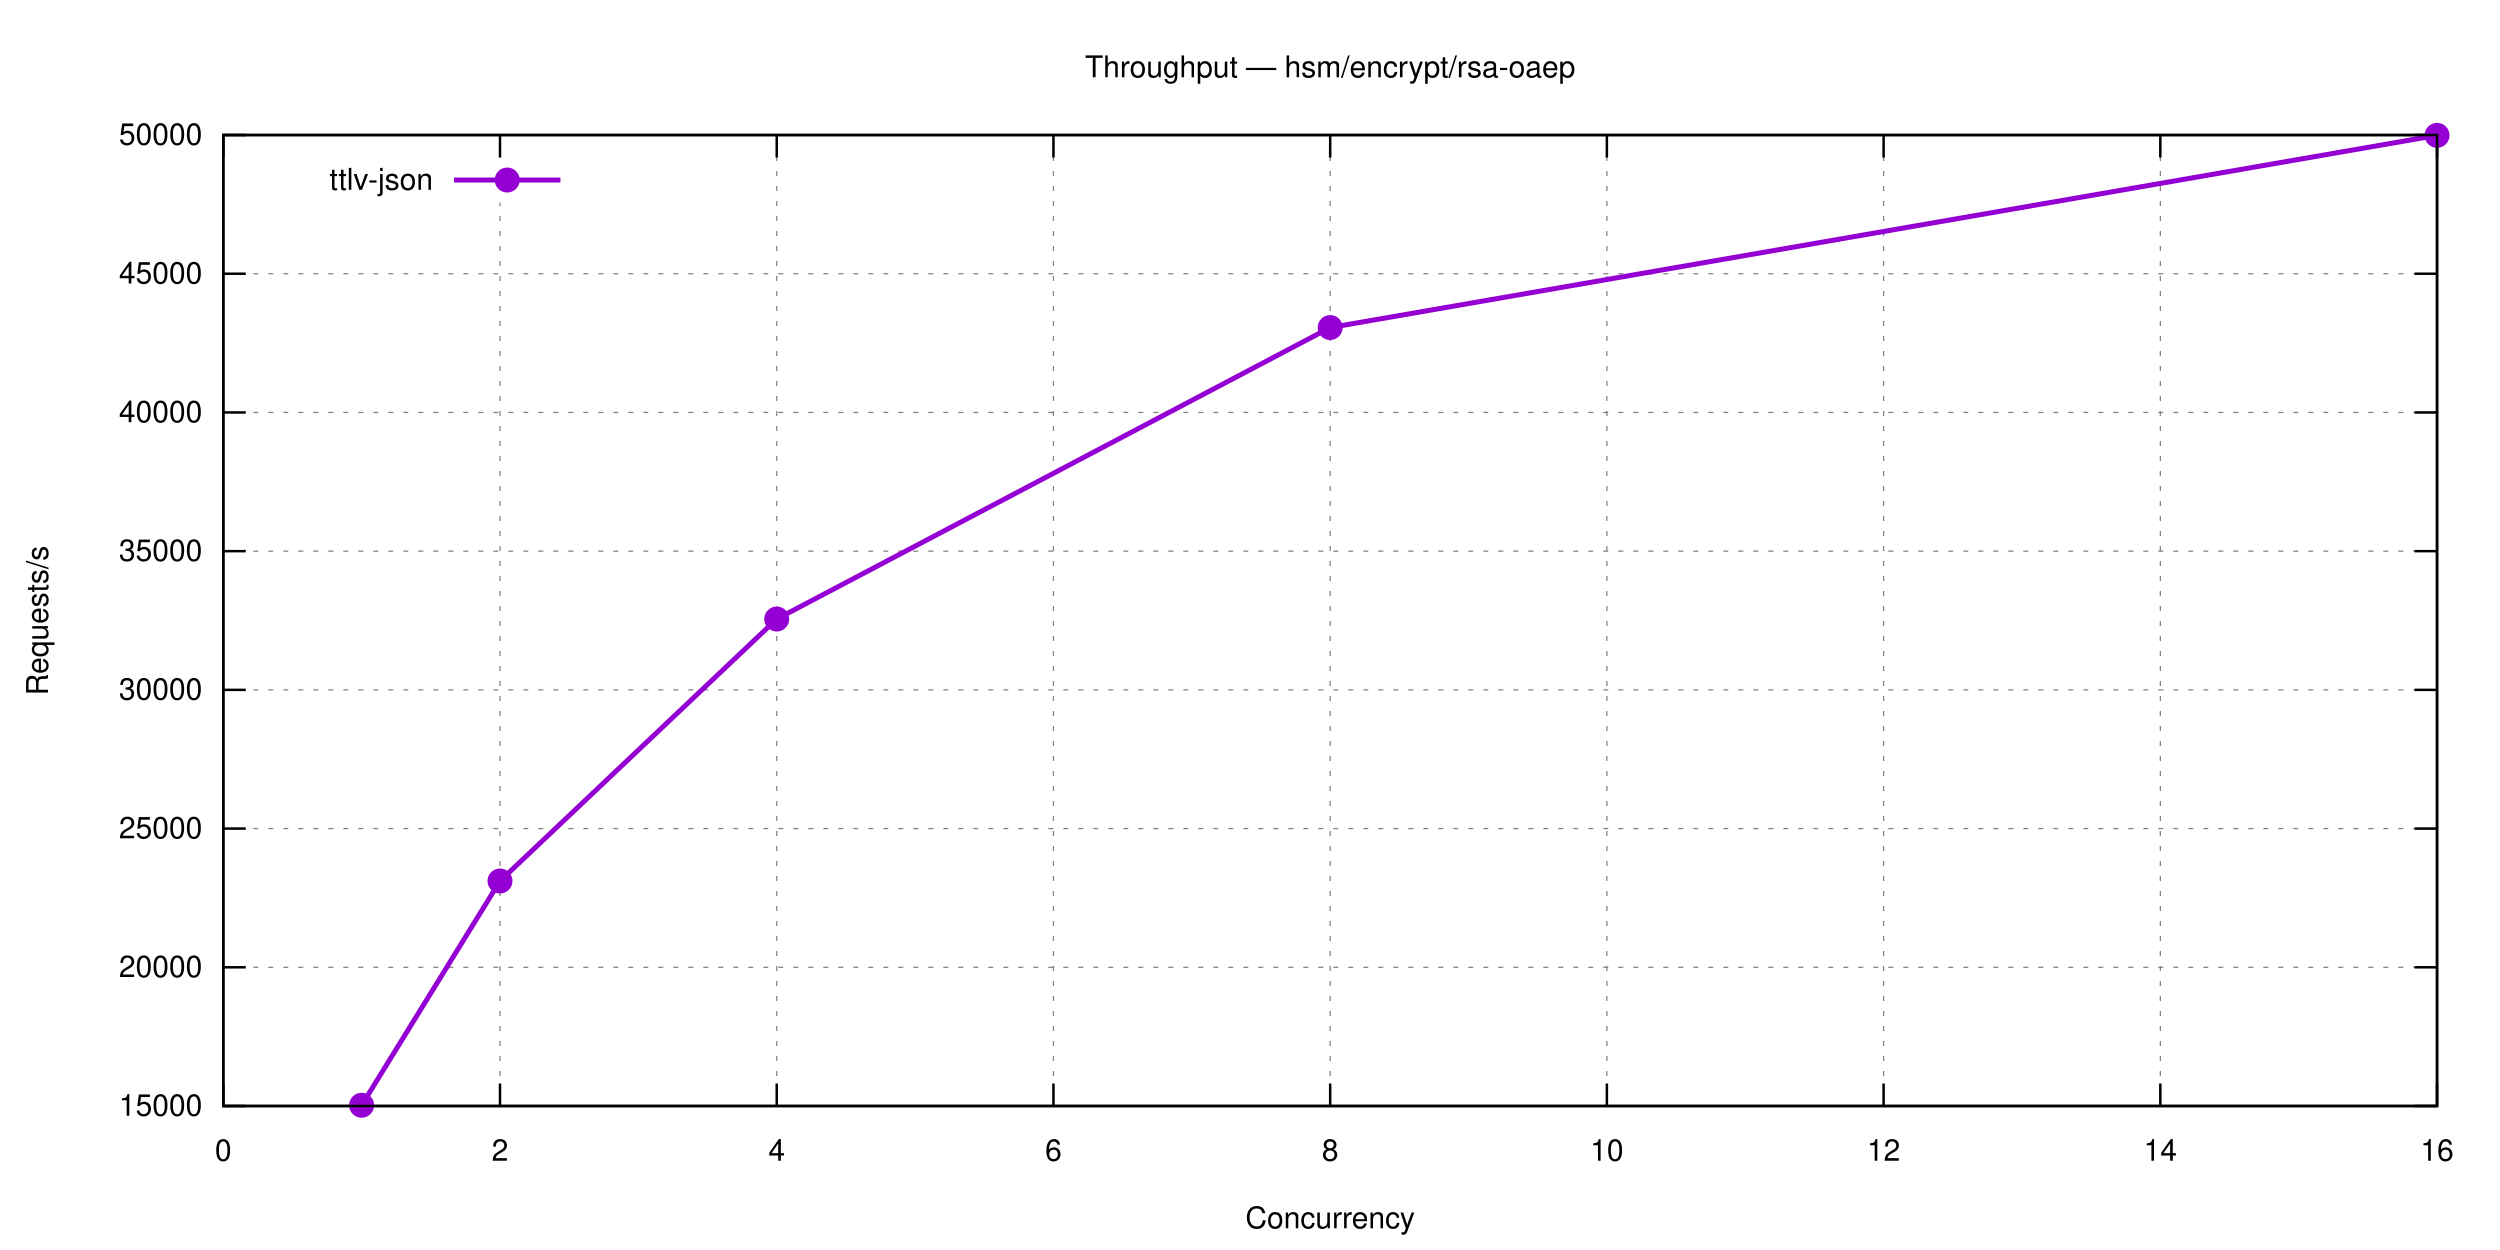
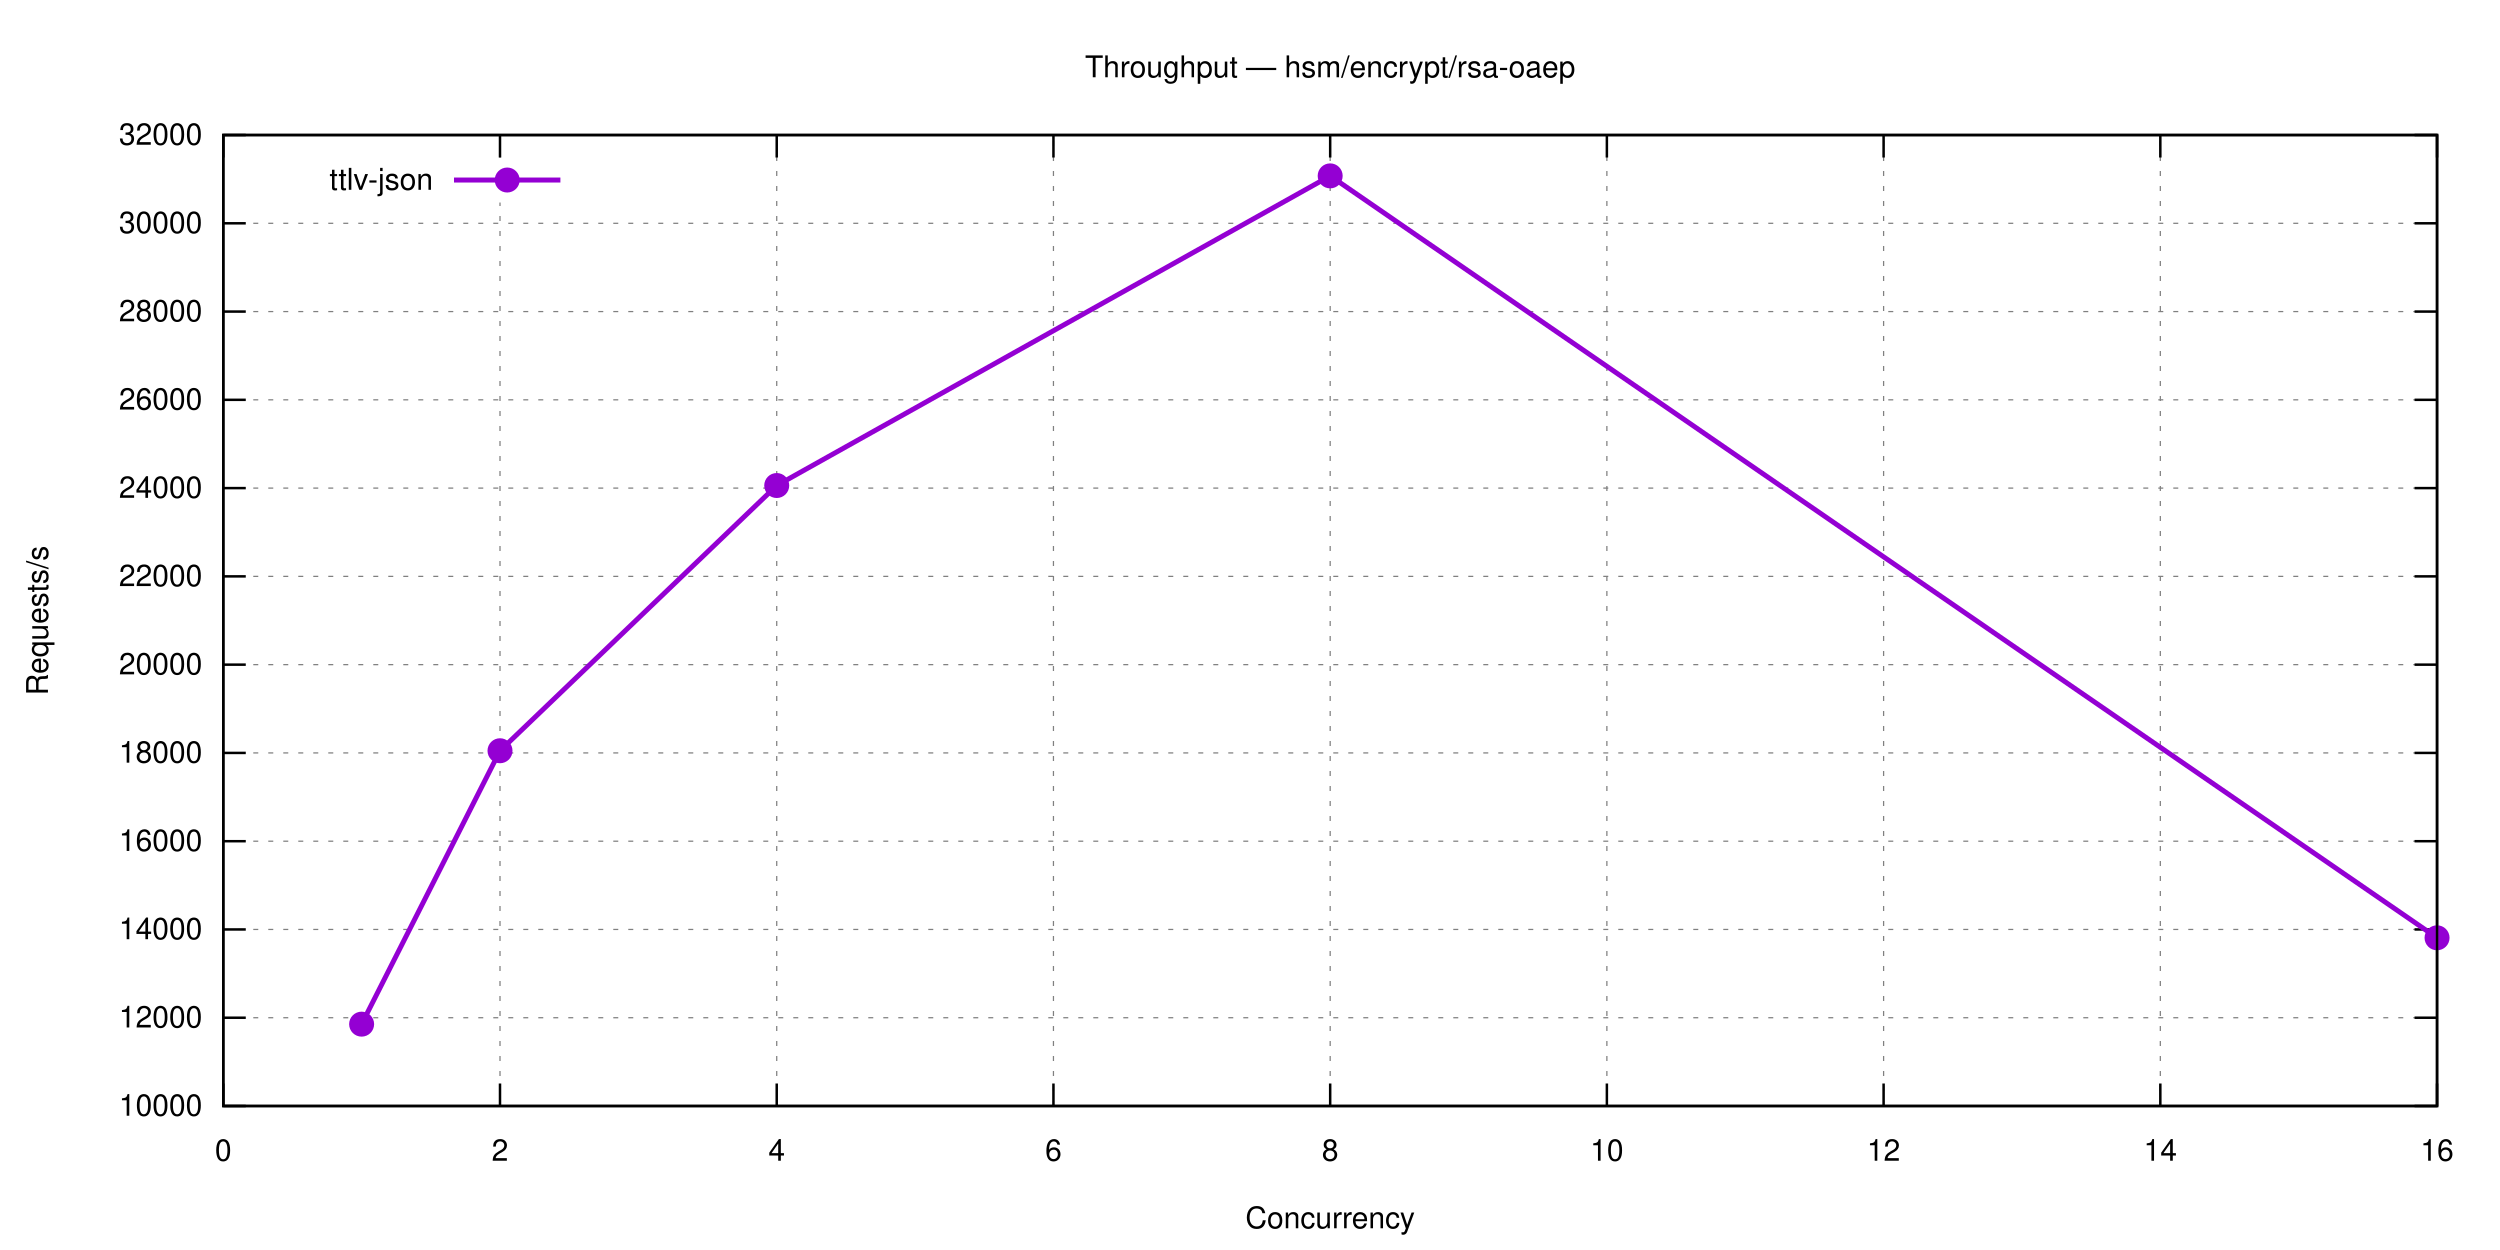
<svg xmlns="http://www.w3.org/2000/svg" xmlns:xlink="http://www.w3.org/1999/xlink" width="1000" height="500" viewBox="0 0 1000 500">
  <g id="gnuplot_canvas">
    <rect x="0" y="0" width="1000" height="500" fill="none" />
    <defs>
      <circle id="gpDot" r="0.5" stroke-width="0.5" stroke="currentColor" />
      <path id="gpPt0" stroke-width="0.222" stroke="currentColor" d="M-1,0 h2 M0,-1 v2" />
      <path id="gpPt1" stroke-width="0.222" stroke="currentColor" d="M-1,-1 L1,1 M1,-1 L-1,1" />
      <path id="gpPt2" stroke-width="0.222" stroke="currentColor" d="M-1,0 L1,0 M0,-1 L0,1 M-1,-1 L1,1 M-1,1 L1,-1" />
      <rect id="gpPt3" stroke-width="0.222" stroke="currentColor" x="-1" y="-1" width="2" height="2" />
      <rect id="gpPt4" stroke-width="0.222" stroke="currentColor" fill="currentColor" x="-1" y="-1" width="2" height="2" />
      <circle id="gpPt5" stroke-width="0.222" stroke="currentColor" cx="0" cy="0" r="1" />
      <use xlink:href="#gpPt5" id="gpPt6" fill="currentColor" stroke="none" />
      <path id="gpPt7" stroke-width="0.222" stroke="currentColor" d="M0,-1.33 L-1.33,0.67 L1.33,0.67 z" />
      <use xlink:href="#gpPt7" id="gpPt8" fill="currentColor" stroke="none" />
      <use xlink:href="#gpPt7" id="gpPt9" stroke="currentColor" transform="rotate(180)" />
      <use xlink:href="#gpPt9" id="gpPt10" fill="currentColor" stroke="none" />
      <use xlink:href="#gpPt3" id="gpPt11" stroke="currentColor" transform="rotate(45)" />
      <use xlink:href="#gpPt11" id="gpPt12" fill="currentColor" stroke="none" />
      <path id="gpPt13" stroke-width="0.222" stroke="currentColor" d="M0,1.330 L1.265,0.411 L0.782,-1.067 L-0.782,-1.076 L-1.265,0.411 z" />
      <use xlink:href="#gpPt13" id="gpPt14" fill="currentColor" stroke="none" />
      <filter id="textbox" filterUnits="objectBoundingBox" x="0" y="0" height="1" width="1">
        <feFlood flood-color="white" flood-opacity="1" result="bgnd" />
        <feComposite in="SourceGraphic" in2="bgnd" operator="atop" />
      </filter>
      <filter id="greybox" filterUnits="objectBoundingBox" x="0" y="0" height="1" width="1">
        <feFlood flood-color="lightgrey" flood-opacity="1" result="grey" />
        <feComposite in="SourceGraphic" in2="grey" operator="atop" />
      </filter>
    </defs>
    <g fill="none" color="white" stroke="currentColor" stroke-width="1.00" stroke-linecap="butt" stroke-linejoin="miter">
</g>
    <g fill="none" color="black" stroke="currentColor" stroke-width="1.00" stroke-linecap="butt" stroke-linejoin="miter">
</g>
    <g fill="none" color="black" stroke="black" stroke-width="0.50" stroke-linecap="butt" stroke-linejoin="miter">
</g>
    <g fill="none" color="gray" stroke="currentColor" stroke-width="0.50" stroke-linecap="butt" stroke-linejoin="miter">
      <path stroke="gray" stroke-dasharray="2,4" class="gridline" d="M89.31,442.40 L974.82,442.40  " />
    </g>
    <g fill="none" color="gray" stroke="gray" stroke-width="1.00" stroke-linecap="butt" stroke-linejoin="miter">
</g>
    <g fill="none" color="black" stroke="currentColor" stroke-width="1.00" stroke-linecap="butt" stroke-linejoin="miter">
      <path stroke="black" d="M89.31,442.40 L98.31,442.40 M974.82,442.40 L965.82,442.40  " />
      <g transform="translate(80.92,446.30)" stroke="none" fill="black" font-family="Helvetica" font-size="12.00" text-anchor="end">
        <text>
-           <tspan font-family="Helvetica"> 15000</tspan>
-         </text>
-       </g>
-     </g>
-     <g fill="none" color="black" stroke="currentColor" stroke-width="1.00" stroke-linecap="butt" stroke-linejoin="miter">
- </g>
-     <g fill="none" color="black" stroke="black" stroke-width="0.50" stroke-linecap="butt" stroke-linejoin="miter">
- </g>
-     <g fill="none" color="gray" stroke="currentColor" stroke-width="0.50" stroke-linecap="butt" stroke-linejoin="miter">
-       <path stroke="gray" stroke-dasharray="2,4" class="gridline" d="M89.31,386.92 L974.82,386.92  " />
-     </g>
-     <g fill="none" color="gray" stroke="gray" stroke-width="1.00" stroke-linecap="butt" stroke-linejoin="miter">
- </g>
-     <g fill="none" color="black" stroke="currentColor" stroke-width="1.00" stroke-linecap="butt" stroke-linejoin="miter">
-       <path stroke="black" d="M89.31,386.92 L98.31,386.92 M974.82,386.92 L965.82,386.92  " />
-       <g transform="translate(80.92,390.82)" stroke="none" fill="black" font-family="Helvetica" font-size="12.00" text-anchor="end">
+           <tspan font-family="Helvetica"> 10000</tspan>
+         </text>
+       </g>
+     </g>
+     <g fill="none" color="black" stroke="currentColor" stroke-width="1.00" stroke-linecap="butt" stroke-linejoin="miter">
+ </g>
+     <g fill="none" color="black" stroke="black" stroke-width="0.50" stroke-linecap="butt" stroke-linejoin="miter">
+ </g>
+     <g fill="none" color="gray" stroke="currentColor" stroke-width="0.50" stroke-linecap="butt" stroke-linejoin="miter">
+       <path stroke="gray" stroke-dasharray="2,4" class="gridline" d="M89.31,407.09 L974.82,407.09  " />
+     </g>
+     <g fill="none" color="gray" stroke="gray" stroke-width="1.00" stroke-linecap="butt" stroke-linejoin="miter">
+ </g>
+     <g fill="none" color="black" stroke="currentColor" stroke-width="1.00" stroke-linecap="butt" stroke-linejoin="miter">
+       <path stroke="black" d="M89.31,407.09 L98.31,407.09 M974.82,407.09 L965.82,407.09  " />
+       <g transform="translate(80.92,410.99)" stroke="none" fill="black" font-family="Helvetica" font-size="12.00" text-anchor="end">
+         <text>
+           <tspan font-family="Helvetica"> 12000</tspan>
+         </text>
+       </g>
+     </g>
+     <g fill="none" color="black" stroke="currentColor" stroke-width="1.00" stroke-linecap="butt" stroke-linejoin="miter">
+ </g>
+     <g fill="none" color="black" stroke="black" stroke-width="0.50" stroke-linecap="butt" stroke-linejoin="miter">
+ </g>
+     <g fill="none" color="gray" stroke="currentColor" stroke-width="0.50" stroke-linecap="butt" stroke-linejoin="miter">
+       <path stroke="gray" stroke-dasharray="2,4" class="gridline" d="M89.31,371.78 L974.82,371.78  " />
+     </g>
+     <g fill="none" color="gray" stroke="gray" stroke-width="1.00" stroke-linecap="butt" stroke-linejoin="miter">
+ </g>
+     <g fill="none" color="black" stroke="currentColor" stroke-width="1.00" stroke-linecap="butt" stroke-linejoin="miter">
+       <path stroke="black" d="M89.31,371.78 L98.31,371.78 M974.82,371.78 L965.82,371.78  " />
+       <g transform="translate(80.92,375.68)" stroke="none" fill="black" font-family="Helvetica" font-size="12.00" text-anchor="end">
+         <text>
+           <tspan font-family="Helvetica"> 14000</tspan>
+         </text>
+       </g>
+     </g>
+     <g fill="none" color="black" stroke="currentColor" stroke-width="1.00" stroke-linecap="butt" stroke-linejoin="miter">
+ </g>
+     <g fill="none" color="black" stroke="black" stroke-width="0.50" stroke-linecap="butt" stroke-linejoin="miter">
+ </g>
+     <g fill="none" color="gray" stroke="currentColor" stroke-width="0.50" stroke-linecap="butt" stroke-linejoin="miter">
+       <path stroke="gray" stroke-dasharray="2,4" class="gridline" d="M89.31,336.48 L974.82,336.48  " />
+     </g>
+     <g fill="none" color="gray" stroke="gray" stroke-width="1.00" stroke-linecap="butt" stroke-linejoin="miter">
+ </g>
+     <g fill="none" color="black" stroke="currentColor" stroke-width="1.00" stroke-linecap="butt" stroke-linejoin="miter">
+       <path stroke="black" d="M89.31,336.48 L98.31,336.48 M974.82,336.48 L965.82,336.48  " />
+       <g transform="translate(80.92,340.38)" stroke="none" fill="black" font-family="Helvetica" font-size="12.00" text-anchor="end">
+         <text>
+           <tspan font-family="Helvetica"> 16000</tspan>
+         </text>
+       </g>
+     </g>
+     <g fill="none" color="black" stroke="currentColor" stroke-width="1.00" stroke-linecap="butt" stroke-linejoin="miter">
+ </g>
+     <g fill="none" color="black" stroke="black" stroke-width="0.50" stroke-linecap="butt" stroke-linejoin="miter">
+ </g>
+     <g fill="none" color="gray" stroke="currentColor" stroke-width="0.50" stroke-linecap="butt" stroke-linejoin="miter">
+       <path stroke="gray" stroke-dasharray="2,4" class="gridline" d="M89.31,301.17 L974.82,301.17  " />
+     </g>
+     <g fill="none" color="gray" stroke="gray" stroke-width="1.00" stroke-linecap="butt" stroke-linejoin="miter">
+ </g>
+     <g fill="none" color="black" stroke="currentColor" stroke-width="1.00" stroke-linecap="butt" stroke-linejoin="miter">
+       <path stroke="black" d="M89.31,301.17 L98.31,301.17 M974.82,301.17 L965.82,301.17  " />
+       <g transform="translate(80.92,305.07)" stroke="none" fill="black" font-family="Helvetica" font-size="12.00" text-anchor="end">
+         <text>
+           <tspan font-family="Helvetica"> 18000</tspan>
+         </text>
+       </g>
+     </g>
+     <g fill="none" color="black" stroke="currentColor" stroke-width="1.00" stroke-linecap="butt" stroke-linejoin="miter">
+ </g>
+     <g fill="none" color="black" stroke="black" stroke-width="0.50" stroke-linecap="butt" stroke-linejoin="miter">
+ </g>
+     <g fill="none" color="gray" stroke="currentColor" stroke-width="0.50" stroke-linecap="butt" stroke-linejoin="miter">
+       <path stroke="gray" stroke-dasharray="2,4" class="gridline" d="M89.31,265.86 L974.82,265.86  " />
+     </g>
+     <g fill="none" color="gray" stroke="gray" stroke-width="1.00" stroke-linecap="butt" stroke-linejoin="miter">
+ </g>
+     <g fill="none" color="black" stroke="currentColor" stroke-width="1.00" stroke-linecap="butt" stroke-linejoin="miter">
+       <path stroke="black" d="M89.31,265.86 L98.31,265.86 M974.82,265.86 L965.82,265.86  " />
+       <g transform="translate(80.92,269.76)" stroke="none" fill="black" font-family="Helvetica" font-size="12.00" text-anchor="end">
        <text>
          <tspan font-family="Helvetica"> 20000</tspan>
        </text>
      </g>
    </g>
    <g fill="none" color="black" stroke="currentColor" stroke-width="1.00" stroke-linecap="butt" stroke-linejoin="miter">
</g>
    <g fill="none" color="black" stroke="black" stroke-width="0.50" stroke-linecap="butt" stroke-linejoin="miter">
</g>
    <g fill="none" color="gray" stroke="currentColor" stroke-width="0.50" stroke-linecap="butt" stroke-linejoin="miter">
-       <path stroke="gray" stroke-dasharray="2,4" class="gridline" d="M89.31,331.43 L974.82,331.43  " />
-     </g>
-     <g fill="none" color="gray" stroke="gray" stroke-width="1.00" stroke-linecap="butt" stroke-linejoin="miter">
- </g>
-     <g fill="none" color="black" stroke="currentColor" stroke-width="1.00" stroke-linecap="butt" stroke-linejoin="miter">
-       <path stroke="black" d="M89.31,331.43 L98.31,331.43 M974.82,331.43 L965.82,331.43  " />
-       <g transform="translate(80.92,335.33)" stroke="none" fill="black" font-family="Helvetica" font-size="12.00" text-anchor="end">
-         <text>
-           <tspan font-family="Helvetica"> 25000</tspan>
-         </text>
-       </g>
-     </g>
-     <g fill="none" color="black" stroke="currentColor" stroke-width="1.00" stroke-linecap="butt" stroke-linejoin="miter">
- </g>
-     <g fill="none" color="black" stroke="black" stroke-width="0.50" stroke-linecap="butt" stroke-linejoin="miter">
- </g>
-     <g fill="none" color="gray" stroke="currentColor" stroke-width="0.50" stroke-linecap="butt" stroke-linejoin="miter">
-       <path stroke="gray" stroke-dasharray="2,4" class="gridline" d="M89.31,275.95 L974.82,275.95  " />
-     </g>
-     <g fill="none" color="gray" stroke="gray" stroke-width="1.00" stroke-linecap="butt" stroke-linejoin="miter">
- </g>
-     <g fill="none" color="black" stroke="currentColor" stroke-width="1.00" stroke-linecap="butt" stroke-linejoin="miter">
-       <path stroke="black" d="M89.31,275.95 L98.31,275.95 M974.82,275.95 L965.82,275.95  " />
-       <g transform="translate(80.92,279.85)" stroke="none" fill="black" font-family="Helvetica" font-size="12.00" text-anchor="end">
+       <path stroke="gray" stroke-dasharray="2,4" class="gridline" d="M89.31,230.55 L974.82,230.55  " />
+     </g>
+     <g fill="none" color="gray" stroke="gray" stroke-width="1.00" stroke-linecap="butt" stroke-linejoin="miter">
+ </g>
+     <g fill="none" color="black" stroke="currentColor" stroke-width="1.00" stroke-linecap="butt" stroke-linejoin="miter">
+       <path stroke="black" d="M89.31,230.55 L98.31,230.55 M974.82,230.55 L965.82,230.55  " />
+       <g transform="translate(80.92,234.45)" stroke="none" fill="black" font-family="Helvetica" font-size="12.00" text-anchor="end">
+         <text>
+           <tspan font-family="Helvetica"> 22000</tspan>
+         </text>
+       </g>
+     </g>
+     <g fill="none" color="black" stroke="currentColor" stroke-width="1.00" stroke-linecap="butt" stroke-linejoin="miter">
+ </g>
+     <g fill="none" color="black" stroke="black" stroke-width="0.50" stroke-linecap="butt" stroke-linejoin="miter">
+ </g>
+     <g fill="none" color="gray" stroke="currentColor" stroke-width="0.50" stroke-linecap="butt" stroke-linejoin="miter">
+       <path stroke="gray" stroke-dasharray="2,4" class="gridline" d="M89.31,195.24 L974.82,195.24  " />
+     </g>
+     <g fill="none" color="gray" stroke="gray" stroke-width="1.00" stroke-linecap="butt" stroke-linejoin="miter">
+ </g>
+     <g fill="none" color="black" stroke="currentColor" stroke-width="1.00" stroke-linecap="butt" stroke-linejoin="miter">
+       <path stroke="black" d="M89.31,195.24 L98.31,195.24 M974.82,195.24 L965.82,195.24  " />
+       <g transform="translate(80.92,199.14)" stroke="none" fill="black" font-family="Helvetica" font-size="12.00" text-anchor="end">
+         <text>
+           <tspan font-family="Helvetica"> 24000</tspan>
+         </text>
+       </g>
+     </g>
+     <g fill="none" color="black" stroke="currentColor" stroke-width="1.00" stroke-linecap="butt" stroke-linejoin="miter">
+ </g>
+     <g fill="none" color="black" stroke="black" stroke-width="0.50" stroke-linecap="butt" stroke-linejoin="miter">
+ </g>
+     <g fill="none" color="gray" stroke="currentColor" stroke-width="0.50" stroke-linecap="butt" stroke-linejoin="miter">
+       <path stroke="gray" stroke-dasharray="2,4" class="gridline" d="M89.31,159.93 L974.82,159.93  " />
+     </g>
+     <g fill="none" color="gray" stroke="gray" stroke-width="1.00" stroke-linecap="butt" stroke-linejoin="miter">
+ </g>
+     <g fill="none" color="black" stroke="currentColor" stroke-width="1.00" stroke-linecap="butt" stroke-linejoin="miter">
+       <path stroke="black" d="M89.31,159.93 L98.31,159.93 M974.82,159.93 L965.82,159.93  " />
+       <g transform="translate(80.92,163.83)" stroke="none" fill="black" font-family="Helvetica" font-size="12.00" text-anchor="end">
+         <text>
+           <tspan font-family="Helvetica"> 26000</tspan>
+         </text>
+       </g>
+     </g>
+     <g fill="none" color="black" stroke="currentColor" stroke-width="1.00" stroke-linecap="butt" stroke-linejoin="miter">
+ </g>
+     <g fill="none" color="black" stroke="black" stroke-width="0.50" stroke-linecap="butt" stroke-linejoin="miter">
+ </g>
+     <g fill="none" color="gray" stroke="currentColor" stroke-width="0.50" stroke-linecap="butt" stroke-linejoin="miter">
+       <path stroke="gray" stroke-dasharray="2,4" class="gridline" d="M89.31,124.63 L974.82,124.63  " />
+     </g>
+     <g fill="none" color="gray" stroke="gray" stroke-width="1.00" stroke-linecap="butt" stroke-linejoin="miter">
+ </g>
+     <g fill="none" color="black" stroke="currentColor" stroke-width="1.00" stroke-linecap="butt" stroke-linejoin="miter">
+       <path stroke="black" d="M89.31,124.63 L98.31,124.63 M974.82,124.63 L965.82,124.63  " />
+       <g transform="translate(80.92,128.53)" stroke="none" fill="black" font-family="Helvetica" font-size="12.00" text-anchor="end">
+         <text>
+           <tspan font-family="Helvetica"> 28000</tspan>
+         </text>
+       </g>
+     </g>
+     <g fill="none" color="black" stroke="currentColor" stroke-width="1.00" stroke-linecap="butt" stroke-linejoin="miter">
+ </g>
+     <g fill="none" color="black" stroke="black" stroke-width="0.50" stroke-linecap="butt" stroke-linejoin="miter">
+ </g>
+     <g fill="none" color="gray" stroke="currentColor" stroke-width="0.50" stroke-linecap="butt" stroke-linejoin="miter">
+       <path stroke="gray" stroke-dasharray="2,4" class="gridline" d="M89.31,89.32 L974.82,89.32  " />
+     </g>
+     <g fill="none" color="gray" stroke="gray" stroke-width="1.00" stroke-linecap="butt" stroke-linejoin="miter">
+ </g>
+     <g fill="none" color="black" stroke="currentColor" stroke-width="1.00" stroke-linecap="butt" stroke-linejoin="miter">
+       <path stroke="black" d="M89.31,89.32 L98.31,89.32 M974.82,89.32 L965.82,89.32  " />
+       <g transform="translate(80.92,93.22)" stroke="none" fill="black" font-family="Helvetica" font-size="12.00" text-anchor="end">
        <text>
          <tspan font-family="Helvetica"> 30000</tspan>
-         </text>
-       </g>
-     </g>
-     <g fill="none" color="black" stroke="currentColor" stroke-width="1.00" stroke-linecap="butt" stroke-linejoin="miter">
- </g>
-     <g fill="none" color="black" stroke="black" stroke-width="0.50" stroke-linecap="butt" stroke-linejoin="miter">
- </g>
-     <g fill="none" color="gray" stroke="currentColor" stroke-width="0.50" stroke-linecap="butt" stroke-linejoin="miter">
-       <path stroke="gray" stroke-dasharray="2,4" class="gridline" d="M89.31,220.46 L974.82,220.46  " />
-     </g>
-     <g fill="none" color="gray" stroke="gray" stroke-width="1.00" stroke-linecap="butt" stroke-linejoin="miter">
- </g>
-     <g fill="none" color="black" stroke="currentColor" stroke-width="1.00" stroke-linecap="butt" stroke-linejoin="miter">
-       <path stroke="black" d="M89.31,220.46 L98.31,220.46 M974.82,220.46 L965.82,220.46  " />
-       <g transform="translate(80.92,224.36)" stroke="none" fill="black" font-family="Helvetica" font-size="12.00" text-anchor="end">
-         <text>
-           <tspan font-family="Helvetica"> 35000</tspan>
-         </text>
-       </g>
-     </g>
-     <g fill="none" color="black" stroke="currentColor" stroke-width="1.00" stroke-linecap="butt" stroke-linejoin="miter">
- </g>
-     <g fill="none" color="black" stroke="black" stroke-width="0.50" stroke-linecap="butt" stroke-linejoin="miter">
- </g>
-     <g fill="none" color="gray" stroke="currentColor" stroke-width="0.50" stroke-linecap="butt" stroke-linejoin="miter">
-       <path stroke="gray" stroke-dasharray="2,4" class="gridline" d="M89.31,164.98 L974.82,164.98  " />
-     </g>
-     <g fill="none" color="gray" stroke="gray" stroke-width="1.00" stroke-linecap="butt" stroke-linejoin="miter">
- </g>
-     <g fill="none" color="black" stroke="currentColor" stroke-width="1.00" stroke-linecap="butt" stroke-linejoin="miter">
-       <path stroke="black" d="M89.31,164.98 L98.31,164.98 M974.82,164.98 L965.82,164.98  " />
-       <g transform="translate(80.92,168.88)" stroke="none" fill="black" font-family="Helvetica" font-size="12.00" text-anchor="end">
-         <text>
-           <tspan font-family="Helvetica"> 40000</tspan>
-         </text>
-       </g>
-     </g>
-     <g fill="none" color="black" stroke="currentColor" stroke-width="1.00" stroke-linecap="butt" stroke-linejoin="miter">
- </g>
-     <g fill="none" color="black" stroke="black" stroke-width="0.50" stroke-linecap="butt" stroke-linejoin="miter">
- </g>
-     <g fill="none" color="gray" stroke="currentColor" stroke-width="0.50" stroke-linecap="butt" stroke-linejoin="miter">
-       <path stroke="gray" stroke-dasharray="2,4" class="gridline" d="M89.31,109.49 L974.82,109.49  " />
-     </g>
-     <g fill="none" color="gray" stroke="gray" stroke-width="1.00" stroke-linecap="butt" stroke-linejoin="miter">
- </g>
-     <g fill="none" color="black" stroke="currentColor" stroke-width="1.00" stroke-linecap="butt" stroke-linejoin="miter">
-       <path stroke="black" d="M89.31,109.49 L98.31,109.49 M974.82,109.49 L965.82,109.49  " />
-       <g transform="translate(80.92,113.39)" stroke="none" fill="black" font-family="Helvetica" font-size="12.00" text-anchor="end">
-         <text>
-           <tspan font-family="Helvetica"> 45000</tspan>
        </text>
      </g>
    </g>
    <g fill="none" color="black" stroke="currentColor" stroke-width="1.00" stroke-linecap="butt" stroke-linejoin="miter">
</g>
    <g fill="none" color="black" stroke="black" stroke-width="0.50" stroke-linecap="butt" stroke-linejoin="miter">
</g>
    <g fill="none" color="gray" stroke="currentColor" stroke-width="0.50" stroke-linecap="butt" stroke-linejoin="miter">
      <path stroke="gray" stroke-dasharray="2,4" class="gridline" d="M89.31,54.01 L974.82,54.01  " />
    </g>
    <g fill="none" color="gray" stroke="gray" stroke-width="1.00" stroke-linecap="butt" stroke-linejoin="miter">
</g>
    <g fill="none" color="black" stroke="currentColor" stroke-width="1.00" stroke-linecap="butt" stroke-linejoin="miter">
      <path stroke="black" d="M89.31,54.01 L98.31,54.01 M974.82,54.01 L965.82,54.01  " />
      <g transform="translate(80.92,57.91)" stroke="none" fill="black" font-family="Helvetica" font-size="12.00" text-anchor="end">
        <text>
-           <tspan font-family="Helvetica"> 50000</tspan>
+           <tspan font-family="Helvetica"> 32000</tspan>
        </text>
      </g>
    </g>
    <g fill="none" color="black" stroke="currentColor" stroke-width="1.00" stroke-linecap="butt" stroke-linejoin="miter">
</g>
    <g fill="none" color="black" stroke="black" stroke-width="0.50" stroke-linecap="butt" stroke-linejoin="miter">
</g>
    <g fill="none" color="gray" stroke="currentColor" stroke-width="0.50" stroke-linecap="butt" stroke-linejoin="miter">
      <path stroke="gray" stroke-dasharray="2,4" class="gridline" d="M89.31,442.40 L89.31,54.01  " />
    </g>
    <g fill="none" color="gray" stroke="gray" stroke-width="1.00" stroke-linecap="butt" stroke-linejoin="miter">
</g>
    <g fill="none" color="black" stroke="currentColor" stroke-width="1.00" stroke-linecap="butt" stroke-linejoin="miter">
      <path stroke="black" d="M89.31,442.40 L89.31,433.40 M89.31,54.01 L89.31,63.01  " />
      <g transform="translate(89.31,464.30)" stroke="none" fill="black" font-family="Helvetica" font-size="12.00" text-anchor="middle">
        <text>
          <tspan font-family="Helvetica"> 0</tspan>
        </text>
      </g>
    </g>
    <g fill="none" color="black" stroke="currentColor" stroke-width="1.00" stroke-linecap="butt" stroke-linejoin="miter">
</g>
    <g fill="none" color="black" stroke="black" stroke-width="0.50" stroke-linecap="butt" stroke-linejoin="miter">
</g>
    <g fill="none" color="gray" stroke="currentColor" stroke-width="0.50" stroke-linecap="butt" stroke-linejoin="miter">
      <path stroke="gray" stroke-dasharray="2,4" class="gridline" d="M200.00,442.40 L200.00,81.01 M200.00,63.01 L200.00,54.01  " />
    </g>
    <g fill="none" color="gray" stroke="gray" stroke-width="1.00" stroke-linecap="butt" stroke-linejoin="miter">
</g>
    <g fill="none" color="black" stroke="currentColor" stroke-width="1.00" stroke-linecap="butt" stroke-linejoin="miter">
      <path stroke="black" d="M200.00,442.40 L200.00,433.40 M200.00,54.01 L200.00,63.01  " />
      <g transform="translate(200.00,464.30)" stroke="none" fill="black" font-family="Helvetica" font-size="12.00" text-anchor="middle">
        <text>
          <tspan font-family="Helvetica"> 2</tspan>
        </text>
      </g>
    </g>
    <g fill="none" color="black" stroke="currentColor" stroke-width="1.00" stroke-linecap="butt" stroke-linejoin="miter">
</g>
    <g fill="none" color="black" stroke="black" stroke-width="0.50" stroke-linecap="butt" stroke-linejoin="miter">
</g>
    <g fill="none" color="gray" stroke="currentColor" stroke-width="0.50" stroke-linecap="butt" stroke-linejoin="miter">
      <path stroke="gray" stroke-dasharray="2,4" class="gridline" d="M310.69,442.40 L310.69,54.01  " />
    </g>
    <g fill="none" color="gray" stroke="gray" stroke-width="1.00" stroke-linecap="butt" stroke-linejoin="miter">
</g>
    <g fill="none" color="black" stroke="currentColor" stroke-width="1.00" stroke-linecap="butt" stroke-linejoin="miter">
      <path stroke="black" d="M310.69,442.40 L310.69,433.40 M310.69,54.01 L310.69,63.01  " />
      <g transform="translate(310.69,464.30)" stroke="none" fill="black" font-family="Helvetica" font-size="12.00" text-anchor="middle">
        <text>
          <tspan font-family="Helvetica"> 4</tspan>
        </text>
      </g>
    </g>
    <g fill="none" color="black" stroke="currentColor" stroke-width="1.00" stroke-linecap="butt" stroke-linejoin="miter">
</g>
    <g fill="none" color="black" stroke="black" stroke-width="0.50" stroke-linecap="butt" stroke-linejoin="miter">
</g>
    <g fill="none" color="gray" stroke="currentColor" stroke-width="0.50" stroke-linecap="butt" stroke-linejoin="miter">
      <path stroke="gray" stroke-dasharray="2,4" class="gridline" d="M421.38,442.40 L421.38,54.01  " />
    </g>
    <g fill="none" color="gray" stroke="gray" stroke-width="1.00" stroke-linecap="butt" stroke-linejoin="miter">
</g>
    <g fill="none" color="black" stroke="currentColor" stroke-width="1.00" stroke-linecap="butt" stroke-linejoin="miter">
      <path stroke="black" d="M421.38,442.40 L421.38,433.40 M421.38,54.01 L421.38,63.01  " />
      <g transform="translate(421.38,464.30)" stroke="none" fill="black" font-family="Helvetica" font-size="12.00" text-anchor="middle">
        <text>
          <tspan font-family="Helvetica"> 6</tspan>
        </text>
      </g>
    </g>
    <g fill="none" color="black" stroke="currentColor" stroke-width="1.00" stroke-linecap="butt" stroke-linejoin="miter">
</g>
    <g fill="none" color="black" stroke="black" stroke-width="0.50" stroke-linecap="butt" stroke-linejoin="miter">
</g>
    <g fill="none" color="gray" stroke="currentColor" stroke-width="0.50" stroke-linecap="butt" stroke-linejoin="miter">
      <path stroke="gray" stroke-dasharray="2,4" class="gridline" d="M532.07,442.40 L532.07,54.01  " />
    </g>
    <g fill="none" color="gray" stroke="gray" stroke-width="1.00" stroke-linecap="butt" stroke-linejoin="miter">
</g>
    <g fill="none" color="black" stroke="currentColor" stroke-width="1.00" stroke-linecap="butt" stroke-linejoin="miter">
      <path stroke="black" d="M532.07,442.40 L532.07,433.40 M532.07,54.01 L532.07,63.01  " />
      <g transform="translate(532.07,464.30)" stroke="none" fill="black" font-family="Helvetica" font-size="12.00" text-anchor="middle">
        <text>
          <tspan font-family="Helvetica"> 8</tspan>
        </text>
      </g>
    </g>
    <g fill="none" color="black" stroke="currentColor" stroke-width="1.00" stroke-linecap="butt" stroke-linejoin="miter">
</g>
    <g fill="none" color="black" stroke="black" stroke-width="0.50" stroke-linecap="butt" stroke-linejoin="miter">
</g>
    <g fill="none" color="gray" stroke="currentColor" stroke-width="0.50" stroke-linecap="butt" stroke-linejoin="miter">
      <path stroke="gray" stroke-dasharray="2,4" class="gridline" d="M642.75,442.40 L642.75,54.01  " />
    </g>
    <g fill="none" color="gray" stroke="gray" stroke-width="1.00" stroke-linecap="butt" stroke-linejoin="miter">
</g>
    <g fill="none" color="black" stroke="currentColor" stroke-width="1.00" stroke-linecap="butt" stroke-linejoin="miter">
      <path stroke="black" d="M642.75,442.40 L642.75,433.40 M642.75,54.01 L642.75,63.01  " />
      <g transform="translate(642.75,464.30)" stroke="none" fill="black" font-family="Helvetica" font-size="12.00" text-anchor="middle">
        <text>
          <tspan font-family="Helvetica"> 10</tspan>
        </text>
      </g>
    </g>
    <g fill="none" color="black" stroke="currentColor" stroke-width="1.00" stroke-linecap="butt" stroke-linejoin="miter">
</g>
    <g fill="none" color="black" stroke="black" stroke-width="0.50" stroke-linecap="butt" stroke-linejoin="miter">
</g>
    <g fill="none" color="gray" stroke="currentColor" stroke-width="0.50" stroke-linecap="butt" stroke-linejoin="miter">
      <path stroke="gray" stroke-dasharray="2,4" class="gridline" d="M753.44,442.40 L753.44,54.01  " />
    </g>
    <g fill="none" color="gray" stroke="gray" stroke-width="1.00" stroke-linecap="butt" stroke-linejoin="miter">
</g>
    <g fill="none" color="black" stroke="currentColor" stroke-width="1.00" stroke-linecap="butt" stroke-linejoin="miter">
      <path stroke="black" d="M753.44,442.40 L753.44,433.40 M753.44,54.01 L753.44,63.01  " />
      <g transform="translate(753.44,464.30)" stroke="none" fill="black" font-family="Helvetica" font-size="12.00" text-anchor="middle">
        <text>
          <tspan font-family="Helvetica"> 12</tspan>
        </text>
      </g>
    </g>
    <g fill="none" color="black" stroke="currentColor" stroke-width="1.00" stroke-linecap="butt" stroke-linejoin="miter">
</g>
    <g fill="none" color="black" stroke="black" stroke-width="0.50" stroke-linecap="butt" stroke-linejoin="miter">
</g>
    <g fill="none" color="gray" stroke="currentColor" stroke-width="0.50" stroke-linecap="butt" stroke-linejoin="miter">
      <path stroke="gray" stroke-dasharray="2,4" class="gridline" d="M864.13,442.40 L864.13,54.01  " />
    </g>
    <g fill="none" color="gray" stroke="gray" stroke-width="1.00" stroke-linecap="butt" stroke-linejoin="miter">
</g>
    <g fill="none" color="black" stroke="currentColor" stroke-width="1.00" stroke-linecap="butt" stroke-linejoin="miter">
      <path stroke="black" d="M864.13,442.40 L864.13,433.40 M864.13,54.01 L864.13,63.01  " />
      <g transform="translate(864.13,464.30)" stroke="none" fill="black" font-family="Helvetica" font-size="12.00" text-anchor="middle">
        <text>
          <tspan font-family="Helvetica"> 14</tspan>
        </text>
      </g>
    </g>
    <g fill="none" color="black" stroke="currentColor" stroke-width="1.00" stroke-linecap="butt" stroke-linejoin="miter">
</g>
    <g fill="none" color="black" stroke="black" stroke-width="0.50" stroke-linecap="butt" stroke-linejoin="miter">
</g>
    <g fill="none" color="gray" stroke="currentColor" stroke-width="0.50" stroke-linecap="butt" stroke-linejoin="miter">
      <path stroke="gray" stroke-dasharray="2,4" class="gridline" d="M974.82,442.40 L974.82,54.01  " />
    </g>
    <g fill="none" color="gray" stroke="gray" stroke-width="1.00" stroke-linecap="butt" stroke-linejoin="miter">
</g>
    <g fill="none" color="black" stroke="currentColor" stroke-width="1.00" stroke-linecap="butt" stroke-linejoin="miter">
      <path stroke="black" d="M974.82,442.40 L974.82,433.40 M974.82,54.01 L974.82,63.01  " />
      <g transform="translate(974.82,464.30)" stroke="none" fill="black" font-family="Helvetica" font-size="12.00" text-anchor="middle">
        <text>
          <tspan font-family="Helvetica"> 16</tspan>
        </text>
      </g>
    </g>
    <g fill="none" color="black" stroke="currentColor" stroke-width="1.00" stroke-linecap="butt" stroke-linejoin="miter">
</g>
    <g fill="none" color="black" stroke="currentColor" stroke-width="1.00" stroke-linecap="butt" stroke-linejoin="miter">
      <path stroke="black" d="M89.31,54.01 L89.31,442.40 L974.82,442.40 L974.82,54.01 L89.31,54.01 Z  " />
    </g>
    <g fill="none" color="black" stroke="currentColor" stroke-width="1.00" stroke-linecap="butt" stroke-linejoin="miter">
</g>
    <g id="gnuplot_plot_1">
      <g fill="none" color="white" stroke="black" stroke-width="2.00" stroke-linecap="butt" stroke-linejoin="miter">
</g>
      <g fill="none" color="black" stroke="currentColor" stroke-width="2.00" stroke-linecap="butt" stroke-linejoin="miter">
        <g transform="translate(173.21,75.91)" stroke="none" fill="black" font-family="Helvetica" font-size="12.00" text-anchor="end">
          <text>
            <tspan font-family="Helvetica">ttlv-json</tspan>
          </text>
        </g>
      </g>
      <g fill="none" color="black" stroke="currentColor" stroke-width="2.00" stroke-linecap="butt" stroke-linejoin="miter">
-         <path stroke="rgb(148,   0, 211)" d="M181.60,72.01 L224.16,72.01 M144.65,442.10 L200.00,352.40 L310.69,247.61 L532.07,131.02 L974.82,54.14  " />
-         <use xlink:href="#gpPt6" transform="translate(144.65,442.10) scale(4.50)" color="rgb(148,   0, 211)" />
-         <use xlink:href="#gpPt6" transform="translate(200.00,352.40) scale(4.50)" color="rgb(148,   0, 211)" />
-         <use xlink:href="#gpPt6" transform="translate(310.69,247.61) scale(4.50)" color="rgb(148,   0, 211)" />
-         <use xlink:href="#gpPt6" transform="translate(532.07,131.02) scale(4.50)" color="rgb(148,   0, 211)" />
-         <use xlink:href="#gpPt6" transform="translate(974.82,54.14) scale(4.50)" color="rgb(148,   0, 211)" />
+         <path stroke="rgb(148,   0, 211)" d="M181.60,72.01 L224.16,72.01 M144.65,409.66 L200.00,300.30 L310.69,194.21 L532.07,70.35 L974.82,375.12  " />
+         <use xlink:href="#gpPt6" transform="translate(144.65,409.66) scale(4.50)" color="rgb(148,   0, 211)" />
+         <use xlink:href="#gpPt6" transform="translate(200.00,300.30) scale(4.50)" color="rgb(148,   0, 211)" />
+         <use xlink:href="#gpPt6" transform="translate(310.69,194.21) scale(4.50)" color="rgb(148,   0, 211)" />
+         <use xlink:href="#gpPt6" transform="translate(532.07,70.35) scale(4.50)" color="rgb(148,   0, 211)" />
+         <use xlink:href="#gpPt6" transform="translate(974.82,375.12) scale(4.50)" color="rgb(148,   0, 211)" />
        <use xlink:href="#gpPt6" transform="translate(202.88,72.01) scale(4.50)" color="rgb(148,   0, 211)" />
      </g>
    </g>
    <g fill="none" color="black" stroke="currentColor" stroke-width="2.00" stroke-linecap="butt" stroke-linejoin="miter">
</g>
    <g fill="none" color="black" stroke="black" stroke-width="1.00" stroke-linecap="butt" stroke-linejoin="miter">
</g>
    <g fill="none" color="black" stroke="currentColor" stroke-width="1.00" stroke-linecap="butt" stroke-linejoin="miter">
      <path stroke="black" d="M89.31,54.01 L89.31,442.40 L974.82,442.40 L974.82,54.01 L89.31,54.01 Z  " />
      <g transform="translate(19.18,248.21) rotate(270.00)" stroke="none" fill="black" font-family="Helvetica" font-size="12.00" text-anchor="middle">
        <text>
          <tspan font-family="Helvetica">Requests/s</tspan>
        </text>
      </g>
    </g>
    <g fill="none" color="black" stroke="currentColor" stroke-width="1.00" stroke-linecap="butt" stroke-linejoin="miter">
      <g transform="translate(532.06,491.30)" stroke="none" fill="black" font-family="Helvetica" font-size="12.00" text-anchor="middle">
        <text>
          <tspan font-family="Helvetica">Concurrency</tspan>
        </text>
      </g>
    </g>
    <g fill="none" color="black" stroke="currentColor" stroke-width="1.00" stroke-linecap="butt" stroke-linejoin="miter">
</g>
    <g fill="none" color="black" stroke="currentColor" stroke-width="1.00" stroke-linecap="butt" stroke-linejoin="miter">
      <g transform="translate(532.06,30.91)" stroke="none" fill="black" font-family="Helvetica" font-size="12.00" text-anchor="middle">
        <text>
          <tspan font-family="Helvetica">Throughput — hsm/encrypt/rsa-oaep</tspan>
        </text>
      </g>
    </g>
    <g fill="none" color="black" stroke="currentColor" stroke-width="1.00" stroke-linecap="butt" stroke-linejoin="miter">
</g>
  </g>
</svg>
